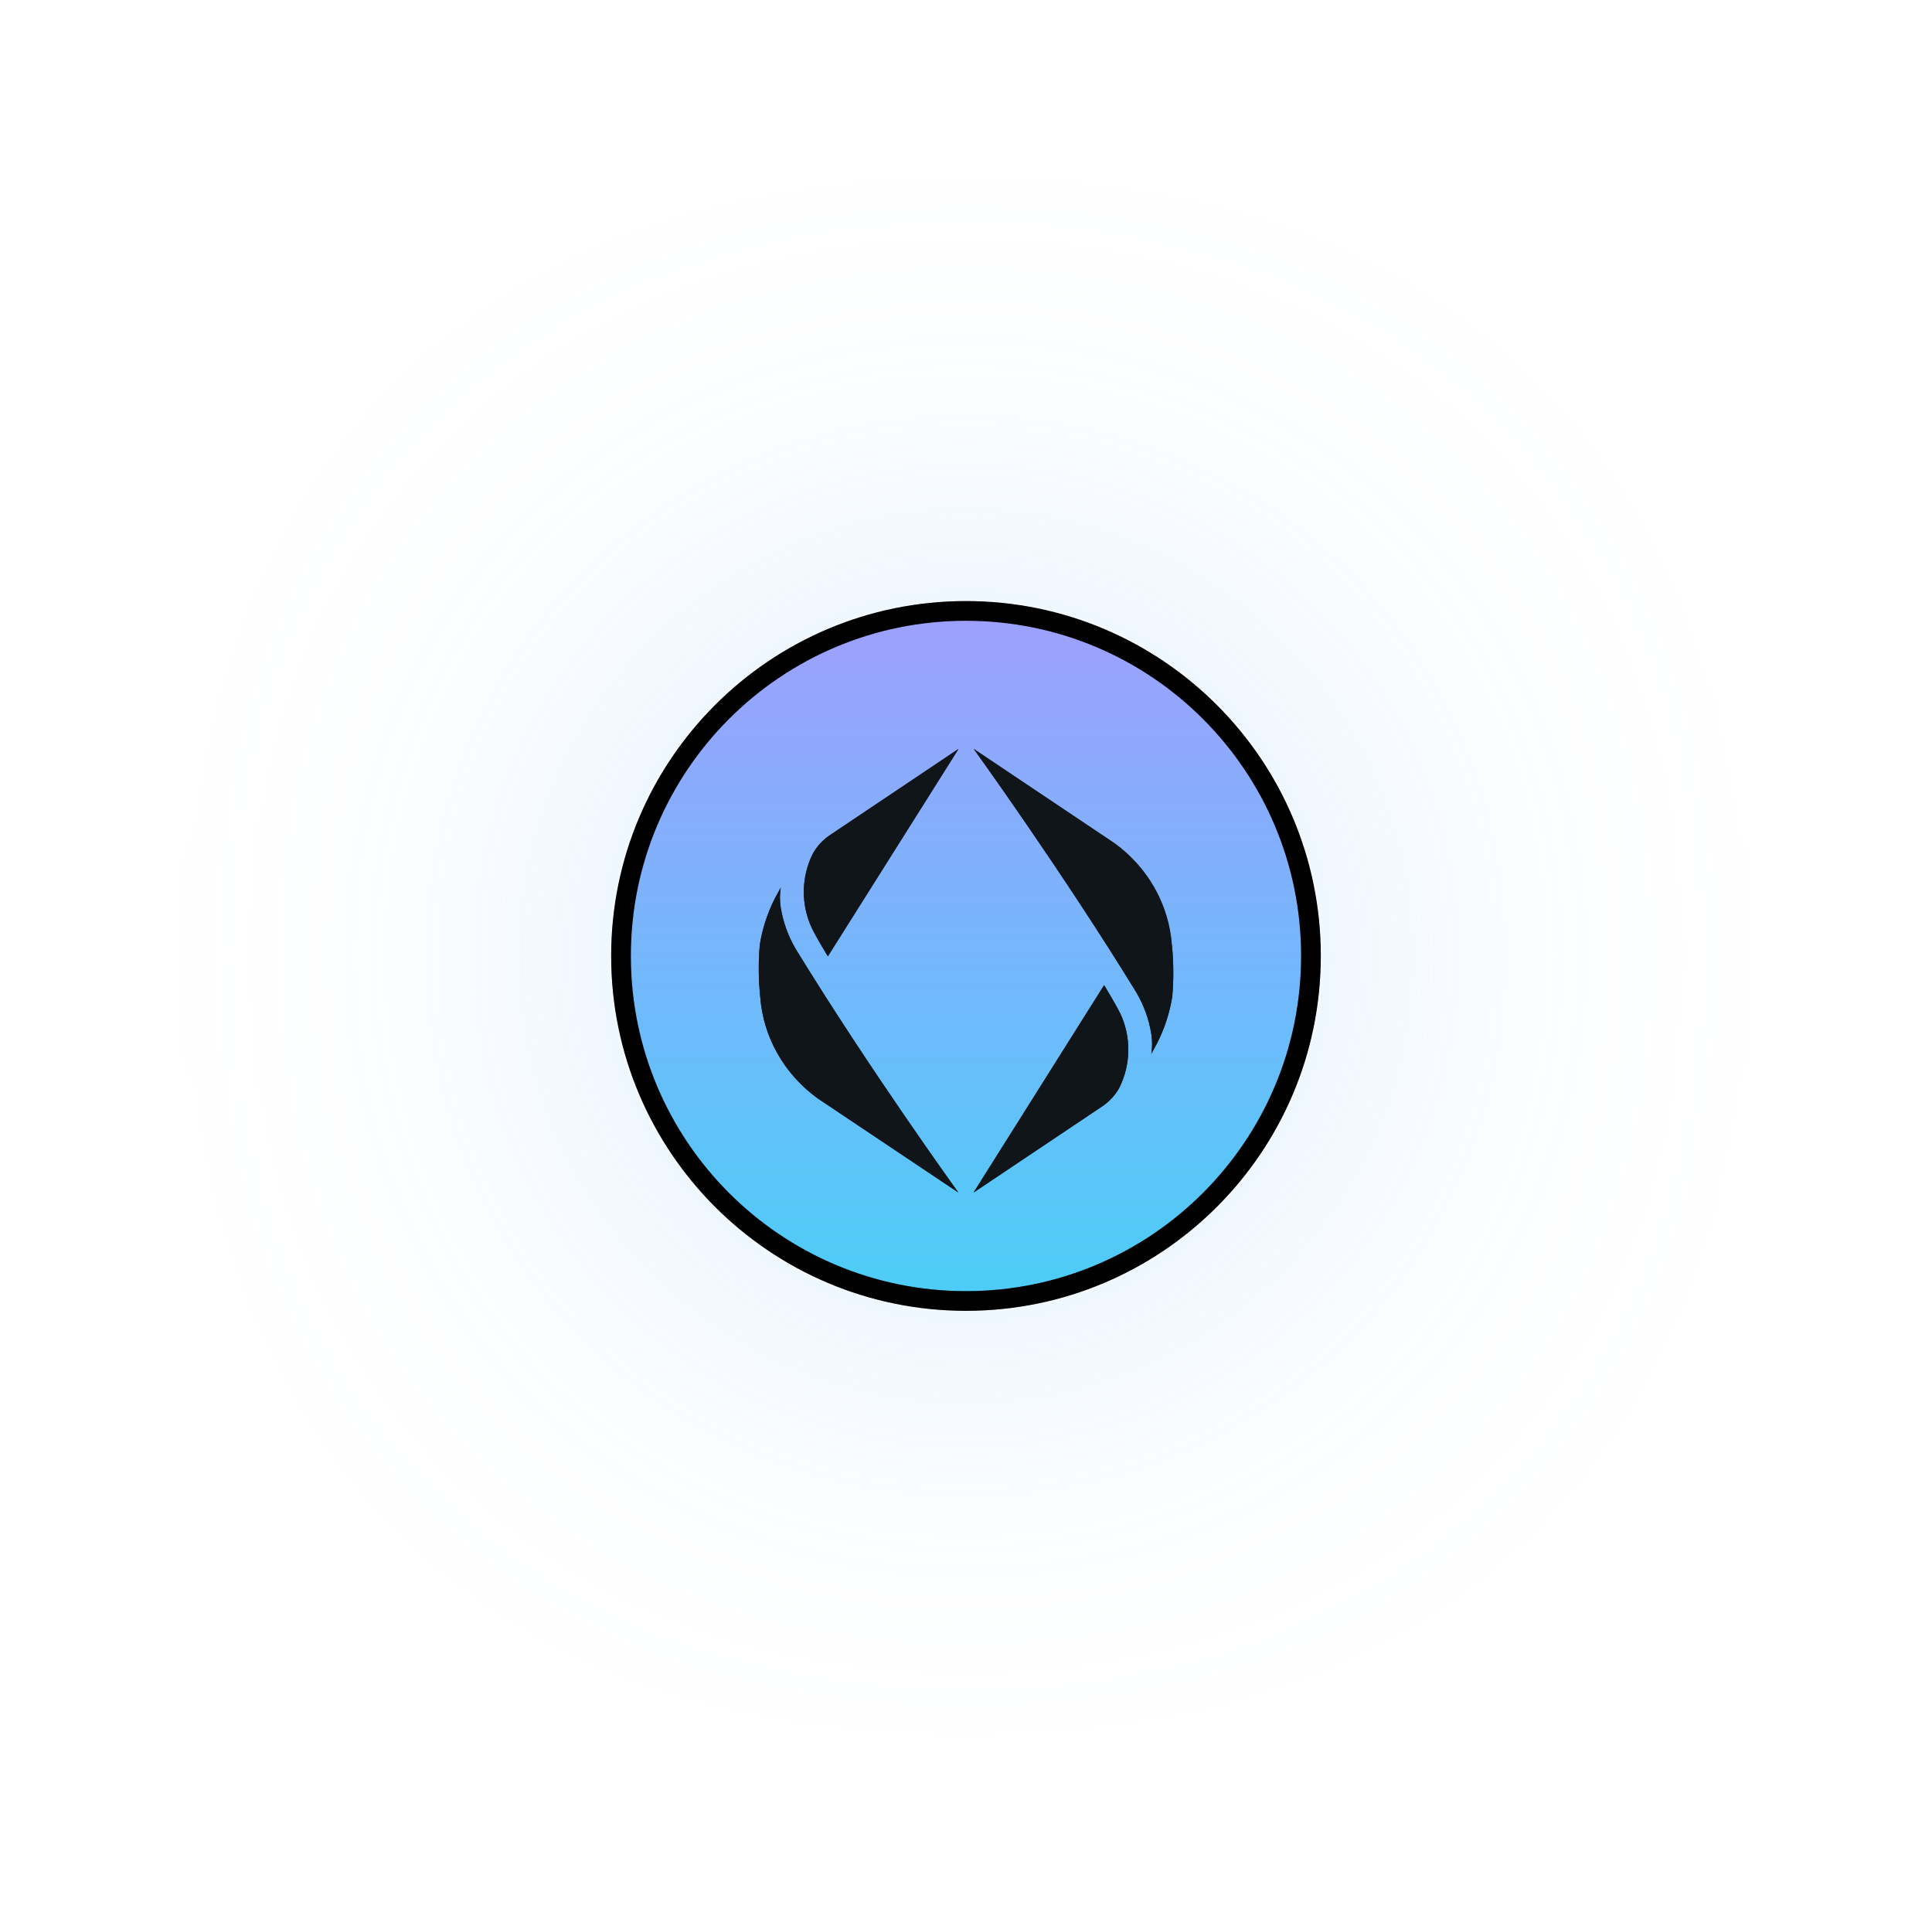
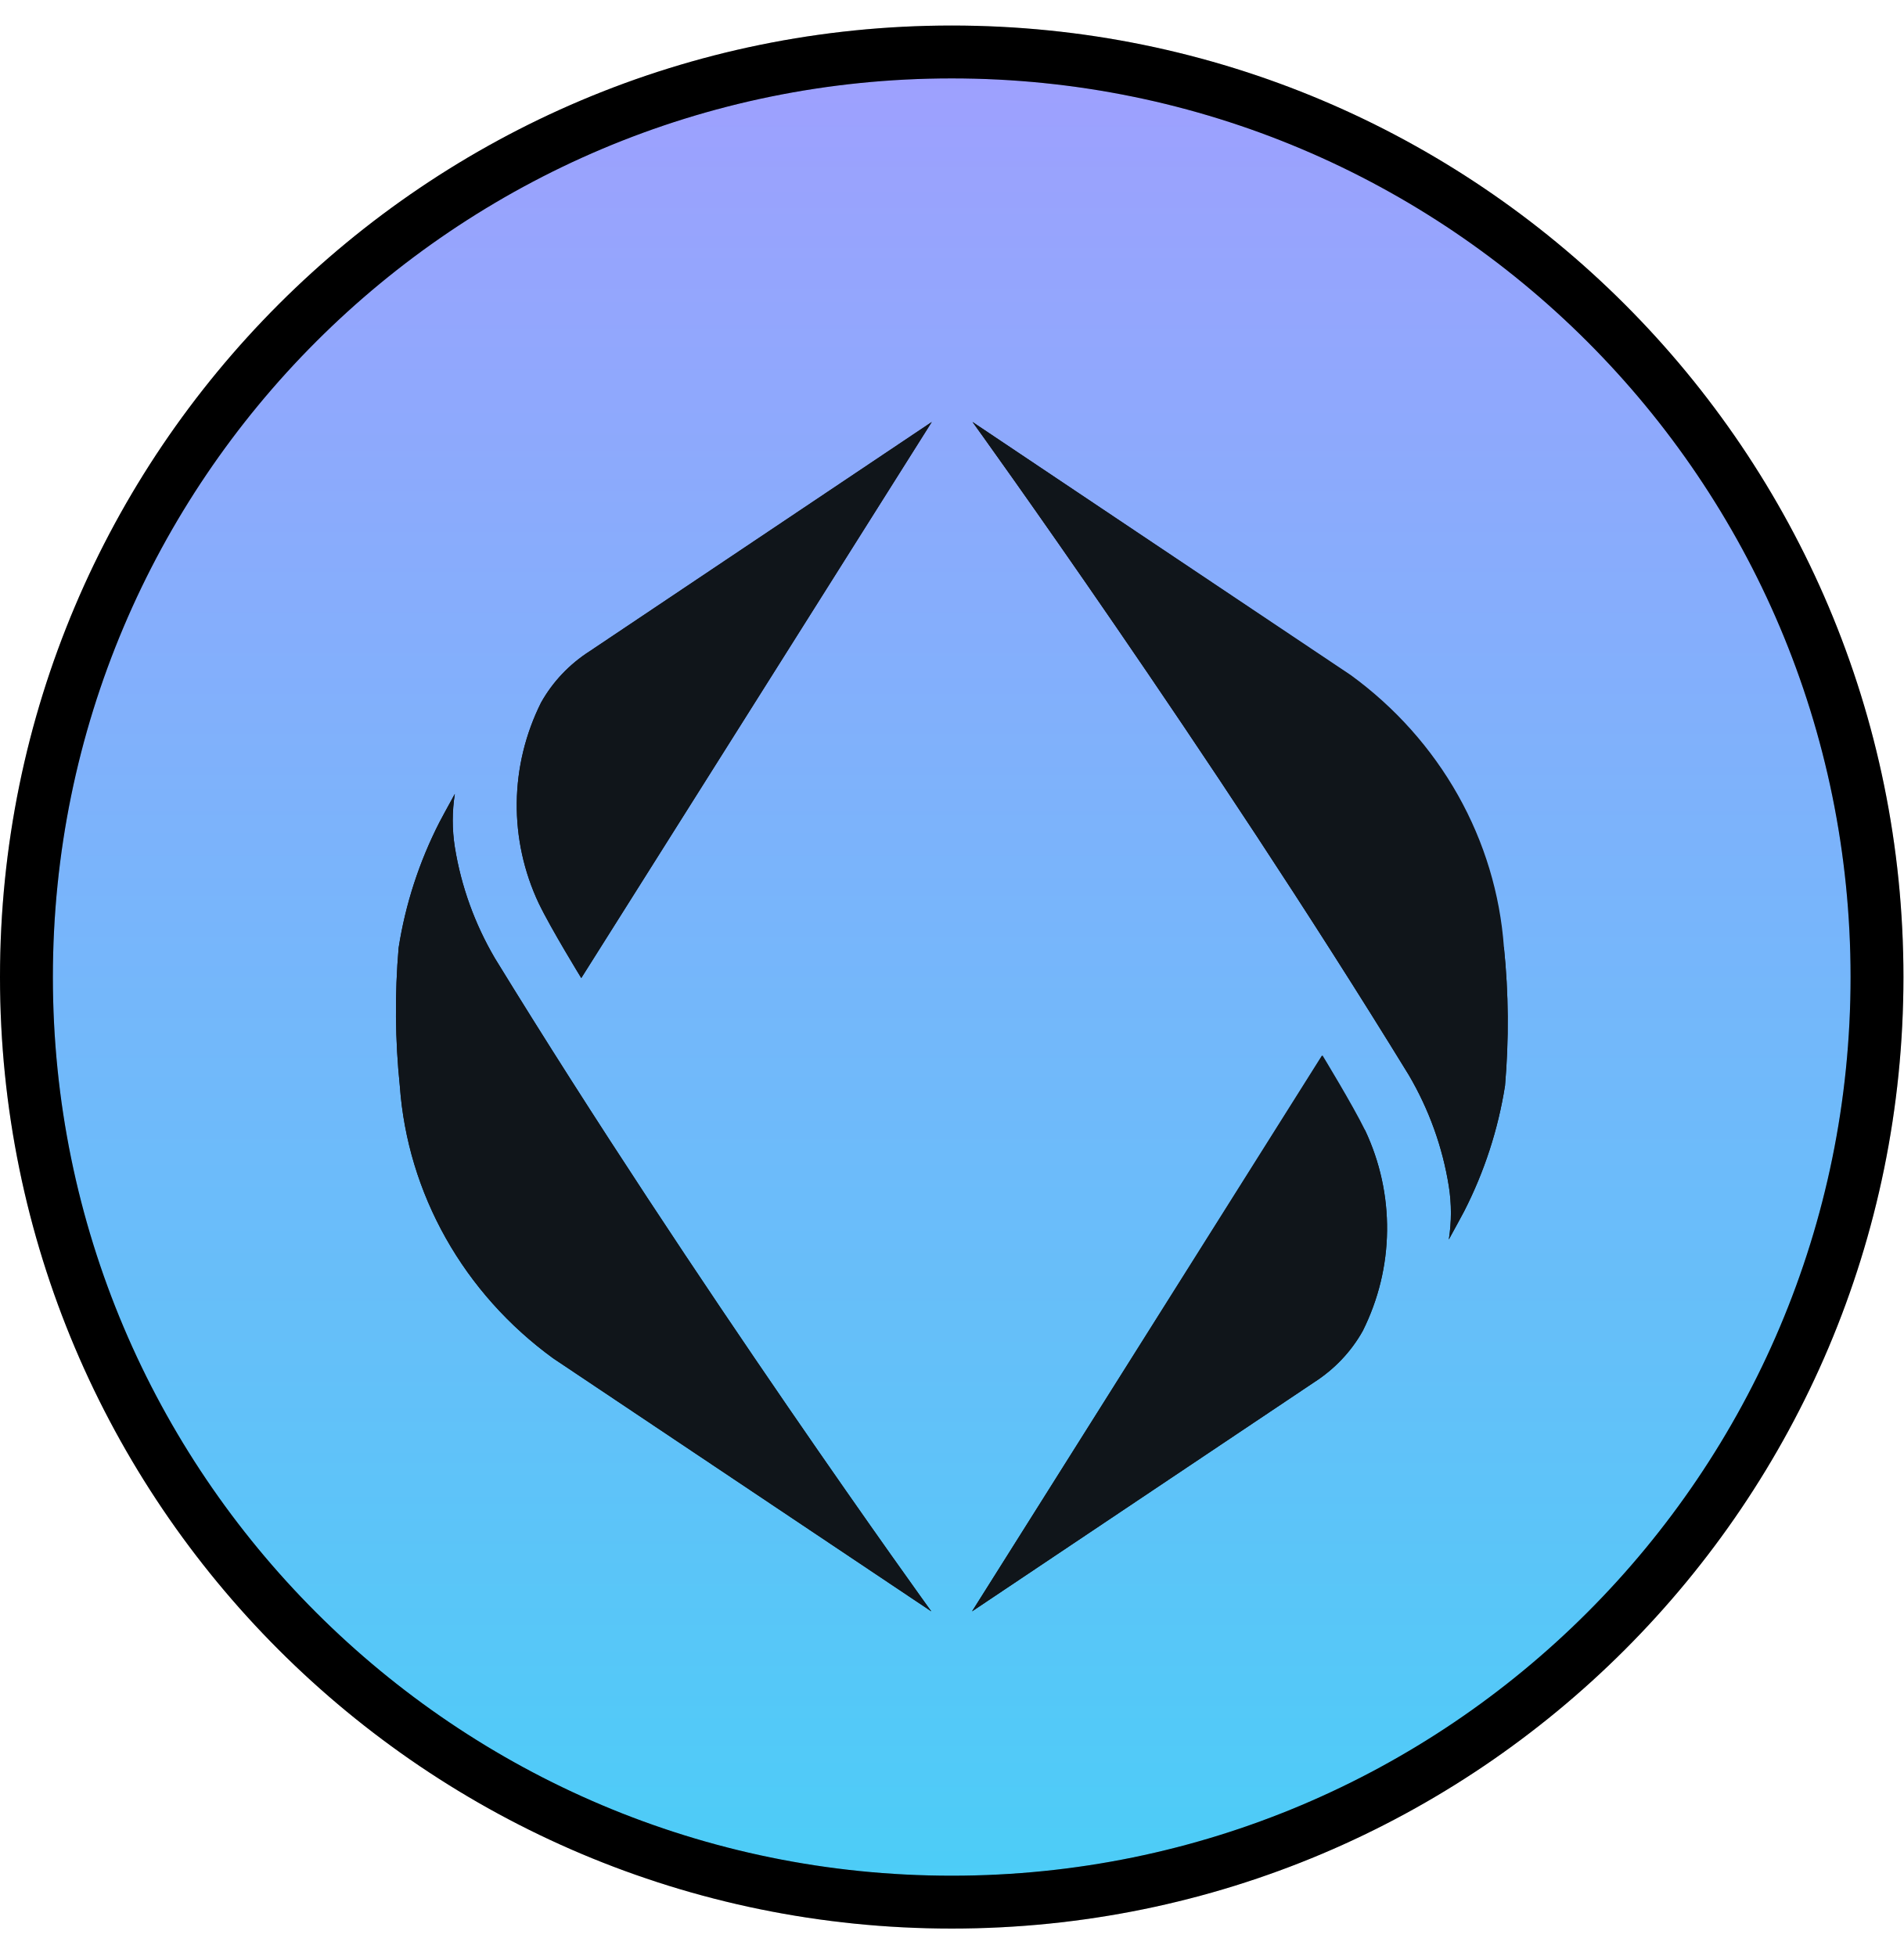
- <svg xmlns="http://www.w3.org/2000/svg" width="98" height="97" viewBox="0 0 98 97" fill="none">
-   <g filter="url(#filter0_d_8758_27907)">
-     <rect x="31.5" y="30.983" width="34.998" height="34.998" rx="17.499" fill="url(#paint0_linear_8758_27907)" />
-     <rect x="31.5" y="30.983" width="34.998" height="34.998" rx="17.499" stroke="black" />
-     <rect x="31.5" y="30.983" width="34.998" height="34.998" rx="17.499" stroke="black" stroke-opacity="0.2" />
-     <path d="M41.188 47.085C41.42 47.56 41.993 48.499 41.993 48.499L48.621 37.982L42.153 42.318C41.767 42.565 41.451 42.899 41.232 43.291C40.937 43.882 40.781 44.528 40.773 45.183C40.766 45.839 40.907 46.487 41.188 47.085Z" fill="#10151A" />
-     <path d="M38.562 50.548C38.635 51.554 38.931 52.533 39.431 53.421C39.93 54.308 40.621 55.082 41.458 55.693L48.613 60.481C48.613 60.481 44.136 54.289 40.36 48.127C39.978 47.476 39.721 46.764 39.602 46.026C39.549 45.691 39.549 45.351 39.602 45.017C39.503 45.192 39.312 45.551 39.312 45.551C38.929 46.3 38.669 47.102 38.539 47.927C38.464 48.799 38.472 49.677 38.562 50.548Z" fill="#10151A" />
-     <path d="M56.816 51.379C56.584 50.904 56.011 49.964 56.011 49.964L49.383 60.481L55.852 56.148C56.237 55.901 56.554 55.567 56.773 55.175C57.068 54.584 57.225 53.938 57.232 53.282C57.24 52.626 57.098 51.977 56.816 51.379Z" fill="#10151A" />
-     <path d="M59.443 47.916C59.37 46.91 59.073 45.93 58.574 45.043C58.075 44.156 57.383 43.381 56.547 42.771L49.392 37.982C49.392 37.982 53.865 44.175 57.644 50.337C58.026 50.988 58.282 51.7 58.4 52.438C58.453 52.772 58.453 53.112 58.4 53.447C58.498 53.272 58.69 52.913 58.69 52.913C59.072 52.164 59.333 51.362 59.463 50.537C59.538 49.664 59.532 48.787 59.443 47.916Z" fill="#10151A" />
-     <path d="M41.232 43.291C41.451 42.899 41.767 42.565 42.153 42.318L48.621 37.982L41.993 48.502C41.993 48.502 41.414 47.563 41.188 47.087C40.907 46.49 40.765 45.84 40.773 45.185C40.78 44.529 40.937 43.883 41.232 43.291ZM38.562 50.548C38.635 51.554 38.931 52.533 39.431 53.421C39.93 54.308 40.621 55.082 41.458 55.693L48.613 60.481C48.613 60.481 44.136 54.289 40.36 48.127C39.978 47.476 39.721 46.764 39.602 46.026C39.549 45.691 39.549 45.351 39.602 45.017C39.503 45.192 39.312 45.551 39.312 45.551C38.929 46.3 38.669 47.102 38.539 47.927C38.464 48.799 38.472 49.677 38.562 50.548ZM56.805 51.382C56.573 50.906 56 49.967 56 49.967L49.383 60.481L55.852 56.148C56.237 55.901 56.554 55.567 56.773 55.175C57.068 54.584 57.225 53.938 57.232 53.282C57.24 52.626 57.098 51.977 56.816 51.379L56.805 51.382ZM59.431 47.919C59.358 46.913 59.062 45.933 58.562 45.046C58.063 44.159 57.372 43.384 56.535 42.774L49.392 37.982C49.392 37.982 53.865 44.175 57.644 50.337C58.026 50.988 58.282 51.7 58.4 52.438C58.453 52.772 58.453 53.112 58.4 53.447C58.498 53.272 58.69 52.913 58.69 52.913C59.072 52.164 59.333 51.362 59.463 50.537C59.538 49.664 59.532 48.787 59.443 47.916L59.431 47.919Z" fill="#10151A" />
-   </g>
+ <svg xmlns="http://www.w3.org/2000/svg" width="36" height="37" viewBox="0 0 36 37" fill="none">
+   <rect x="0.5" y="0.983" width="34.998" height="34.998" rx="17.499" fill="url(#paint0_linear_167_3612)" />
+   <rect x="0.5" y="0.983" width="34.998" height="34.998" rx="17.499" stroke="black" />
+   <rect x="0.5" y="0.983" width="34.998" height="34.998" rx="17.499" stroke="black" stroke-opacity="0.2" />
+   <path d="M10.188 17.085C10.42 17.56 10.993 18.5 10.993 18.5L17.622 7.982L11.153 12.318C10.767 12.565 10.451 12.899 10.232 13.291C9.937 13.882 9.781 14.528 9.773 15.183C9.766 15.838 9.907 16.488 10.188 17.085Z" fill="#10151A" />
+   <path d="M7.562 20.548C7.635 21.554 7.931 22.533 8.431 23.421C8.93 24.308 9.621 25.082 10.458 25.692L17.613 30.481C17.613 30.481 13.136 24.289 9.36 18.127C8.978 17.476 8.721 16.764 8.602 16.026C8.549 15.691 8.549 15.351 8.602 15.017C8.503 15.192 8.312 15.551 8.312 15.551C7.929 16.3 7.668 17.102 7.539 17.927C7.464 18.799 7.472 19.677 7.562 20.548Z" fill="#10151A" />
+   <path d="M25.816 21.379C25.584 20.904 25.011 19.964 25.011 19.964L18.383 30.481L24.852 26.148C25.237 25.901 25.554 25.567 25.773 25.175C26.068 24.584 26.225 23.938 26.232 23.282C26.24 22.626 26.098 21.977 25.816 21.379Z" fill="#10151A" />
+   <path d="M28.442 17.916C28.369 16.91 28.073 15.93 27.574 15.043C27.075 14.156 26.384 13.381 25.547 12.771L18.392 7.982C18.392 7.982 22.866 14.175 26.644 20.337C27.026 20.988 27.282 21.7 27.4 22.438C27.453 22.772 27.453 23.112 27.4 23.447C27.498 23.272 27.69 22.913 27.69 22.913C28.073 22.164 28.333 21.362 28.463 20.537C28.538 19.664 28.532 18.787 28.442 17.916Z" fill="#10151A" />
+   <path d="M10.232 13.291C10.451 12.899 10.767 12.565 11.153 12.318L17.622 7.982L10.993 18.502C10.993 18.502 10.414 17.563 10.188 17.087C9.907 16.49 9.765 15.84 9.773 15.185C9.78 14.529 9.937 13.883 10.232 13.291ZM7.562 20.548C7.635 21.554 7.931 22.533 8.431 23.421C8.93 24.308 9.621 25.082 10.458 25.692L17.613 30.481C17.613 30.481 13.136 24.289 9.36 18.127C8.978 17.476 8.721 16.764 8.602 16.026C8.549 15.691 8.549 15.351 8.602 15.017C8.503 15.192 8.312 15.551 8.312 15.551C7.929 16.3 7.668 17.102 7.539 17.927C7.464 18.799 7.472 19.677 7.562 20.548ZM25.805 21.382C25.573 20.906 25 19.967 25 19.967L18.383 30.481L24.852 26.148C25.237 25.901 25.554 25.567 25.773 25.175C26.068 24.584 26.225 23.938 26.232 23.282C26.24 22.626 26.098 21.977 25.816 21.379L25.805 21.382ZM28.431 17.919C28.358 16.913 28.062 15.933 27.562 15.046C27.063 14.159 26.372 13.384 25.535 12.774L18.392 7.982C18.392 7.982 22.866 14.175 26.644 20.337C27.026 20.988 27.282 21.7 27.4 22.438C27.453 22.772 27.453 23.112 27.4 23.447C27.498 23.272 27.69 22.913 27.69 22.913C28.073 22.164 28.333 21.362 28.463 20.537C28.538 19.664 28.532 18.787 28.442 17.916L28.431 17.919Z" fill="#10151A" />
  <defs>
-     <filter id="filter0_d_8758_27907" x="0.787" y="0.27" width="96.426" height="96.424" filterUnits="userSpaceOnUse" color-interpolation-filters="sRGB">
-       <feFlood flood-opacity="0" result="BackgroundImageFix" />
-       <feColorMatrix in="SourceAlpha" type="matrix" values="0 0 0 0 0 0 0 0 0 0 0 0 0 0 0 0 0 0 127 0" result="hardAlpha" />
-       <feOffset />
-       <feGaussianBlur stdDeviation="15.106" />
-       <feComposite in2="hardAlpha" operator="out" />
-       <feColorMatrix type="matrix" values="0 0 0 0 0.459 0 0 0 0 0.722 0 0 0 0 0.984 0 0 0 0.3 0" />
-       <feBlend mode="normal" in2="BackgroundImageFix" result="effect1_dropShadow_8758_27907" />
-       <feBlend mode="normal" in="SourceGraphic" in2="effect1_dropShadow_8758_27907" result="shape" />
-     </filter>
-     <linearGradient id="paint0_linear_8758_27907" x1="48.999" y1="30.483" x2="48.999" y2="66.481" gradientUnits="userSpaceOnUse">
+     <linearGradient id="paint0_linear_167_3612" x1="17.999" y1="0.483" x2="17.999" y2="36.481" gradientUnits="userSpaceOnUse">
      <stop stop-color="#A09FFE" />
      <stop offset="1" stop-color="#4ACEF7" />
    </linearGradient>
  </defs>
</svg>
